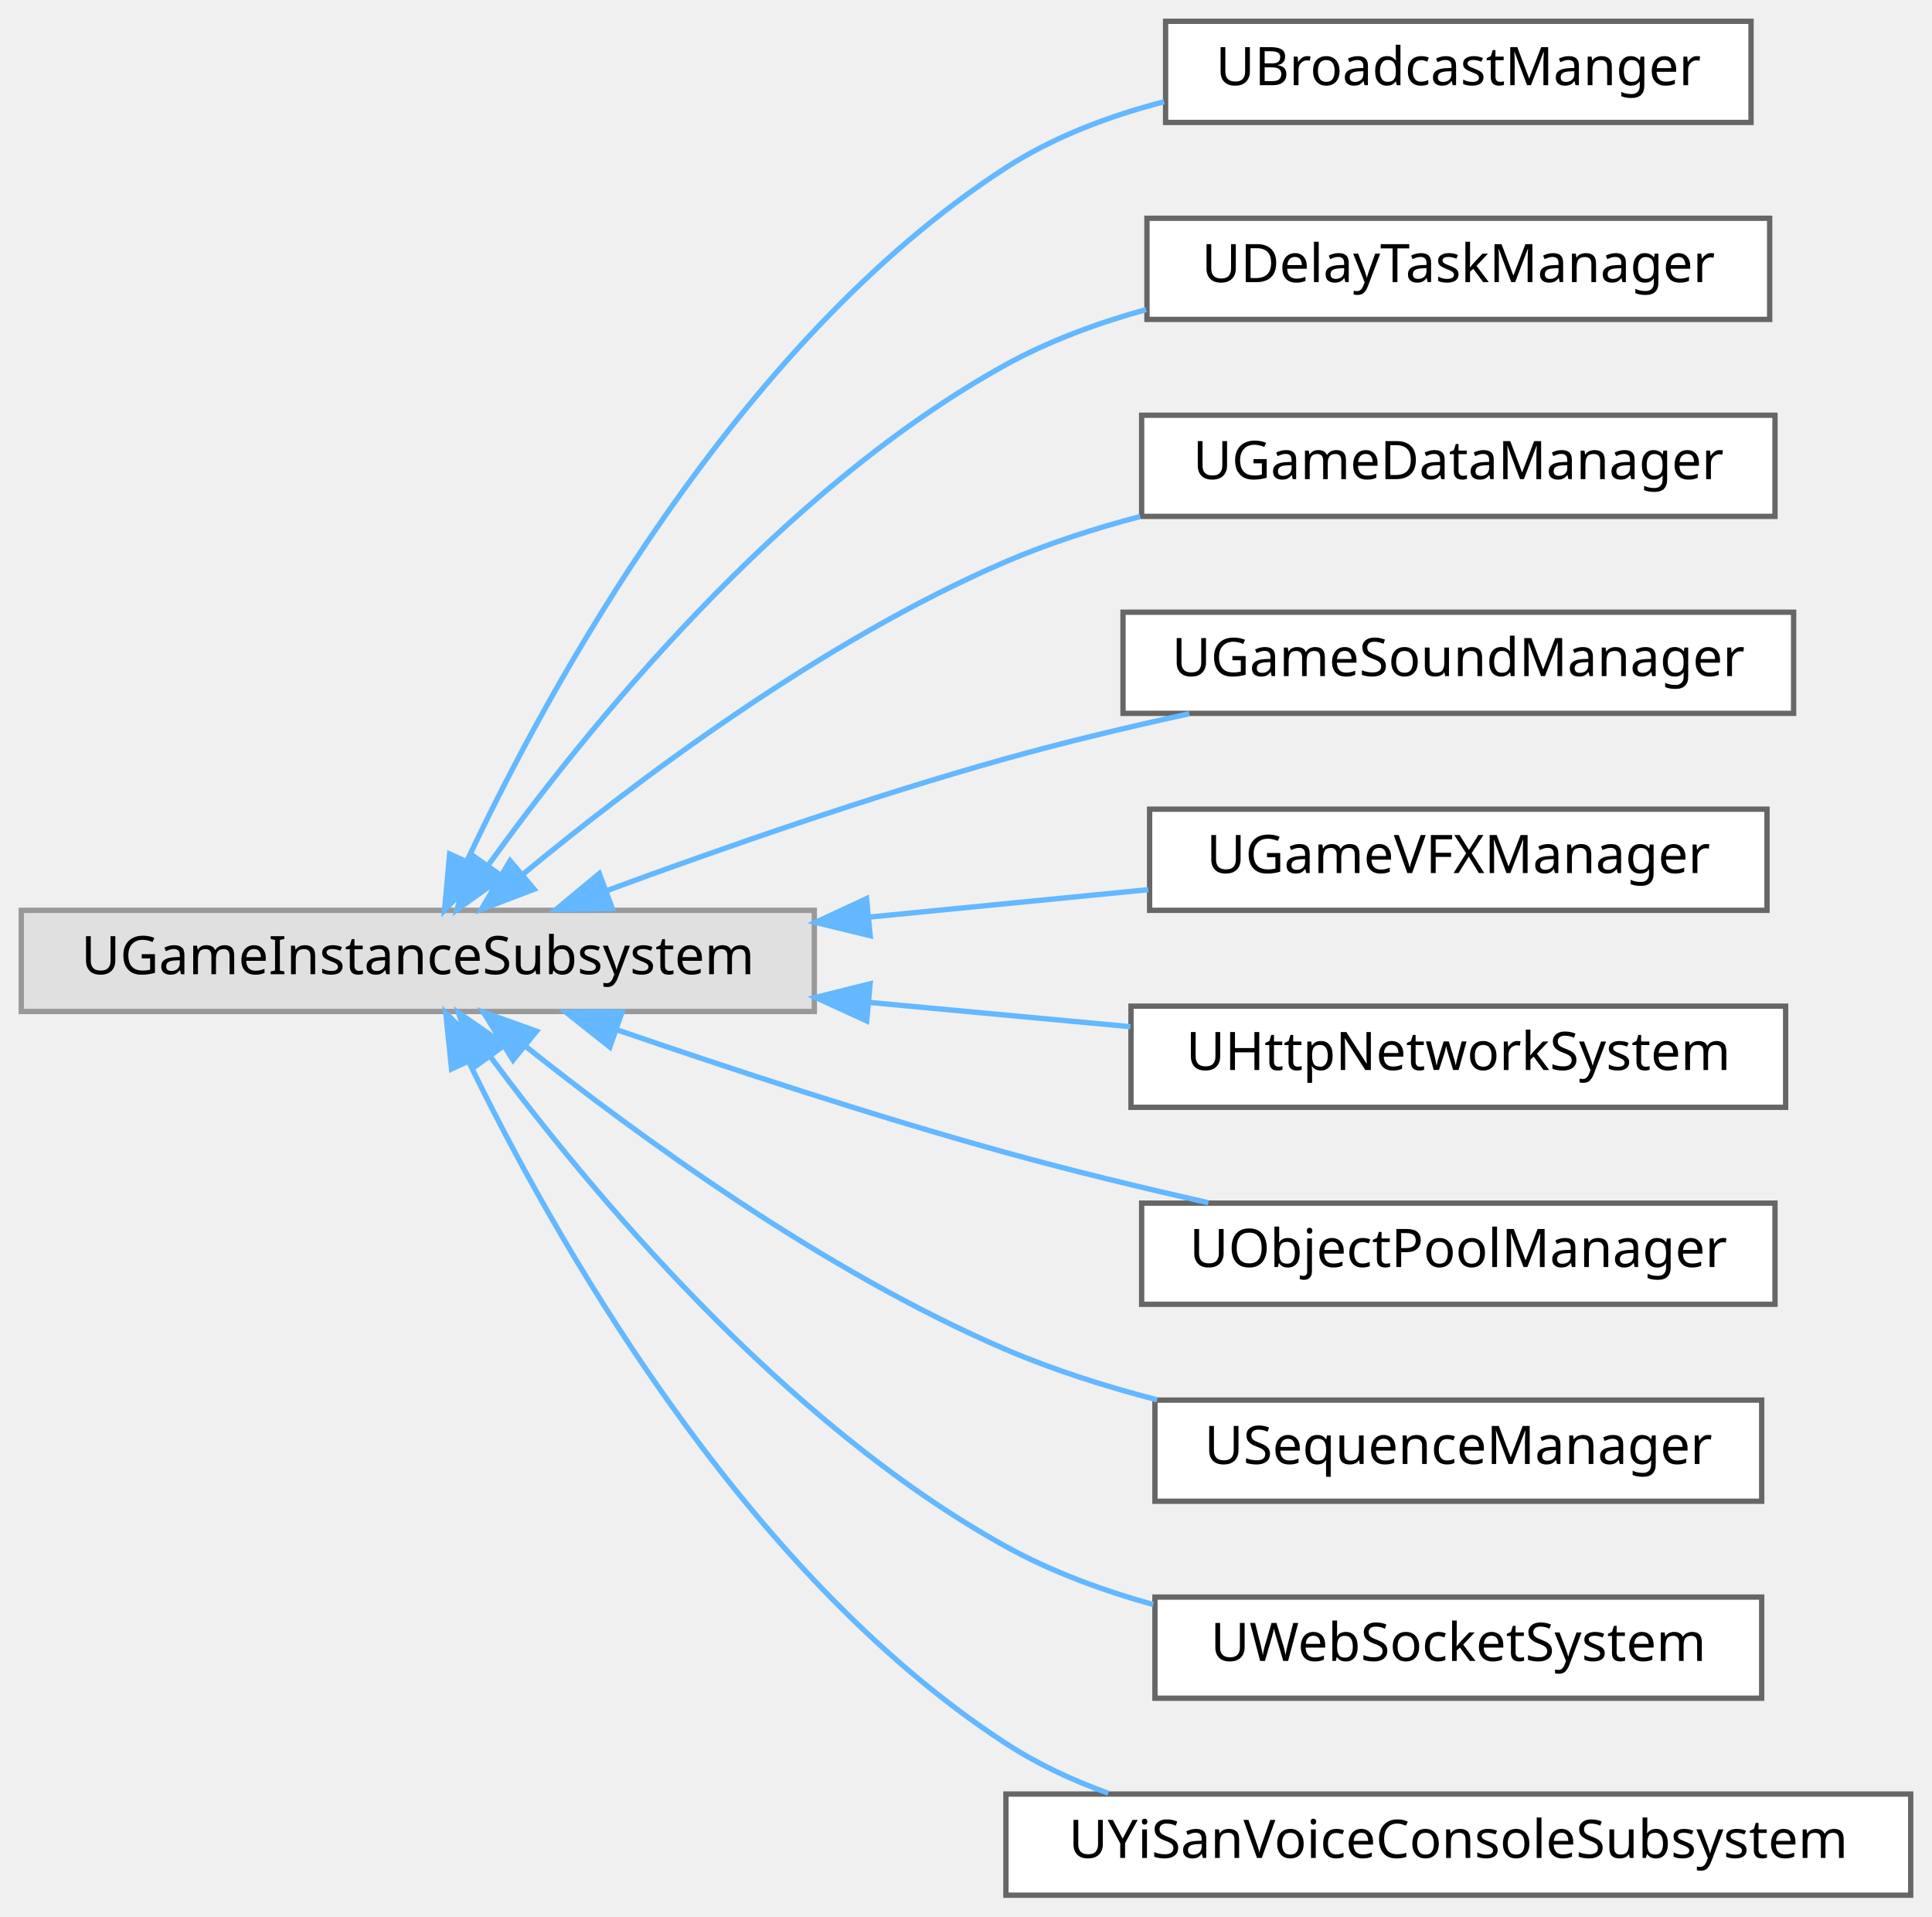
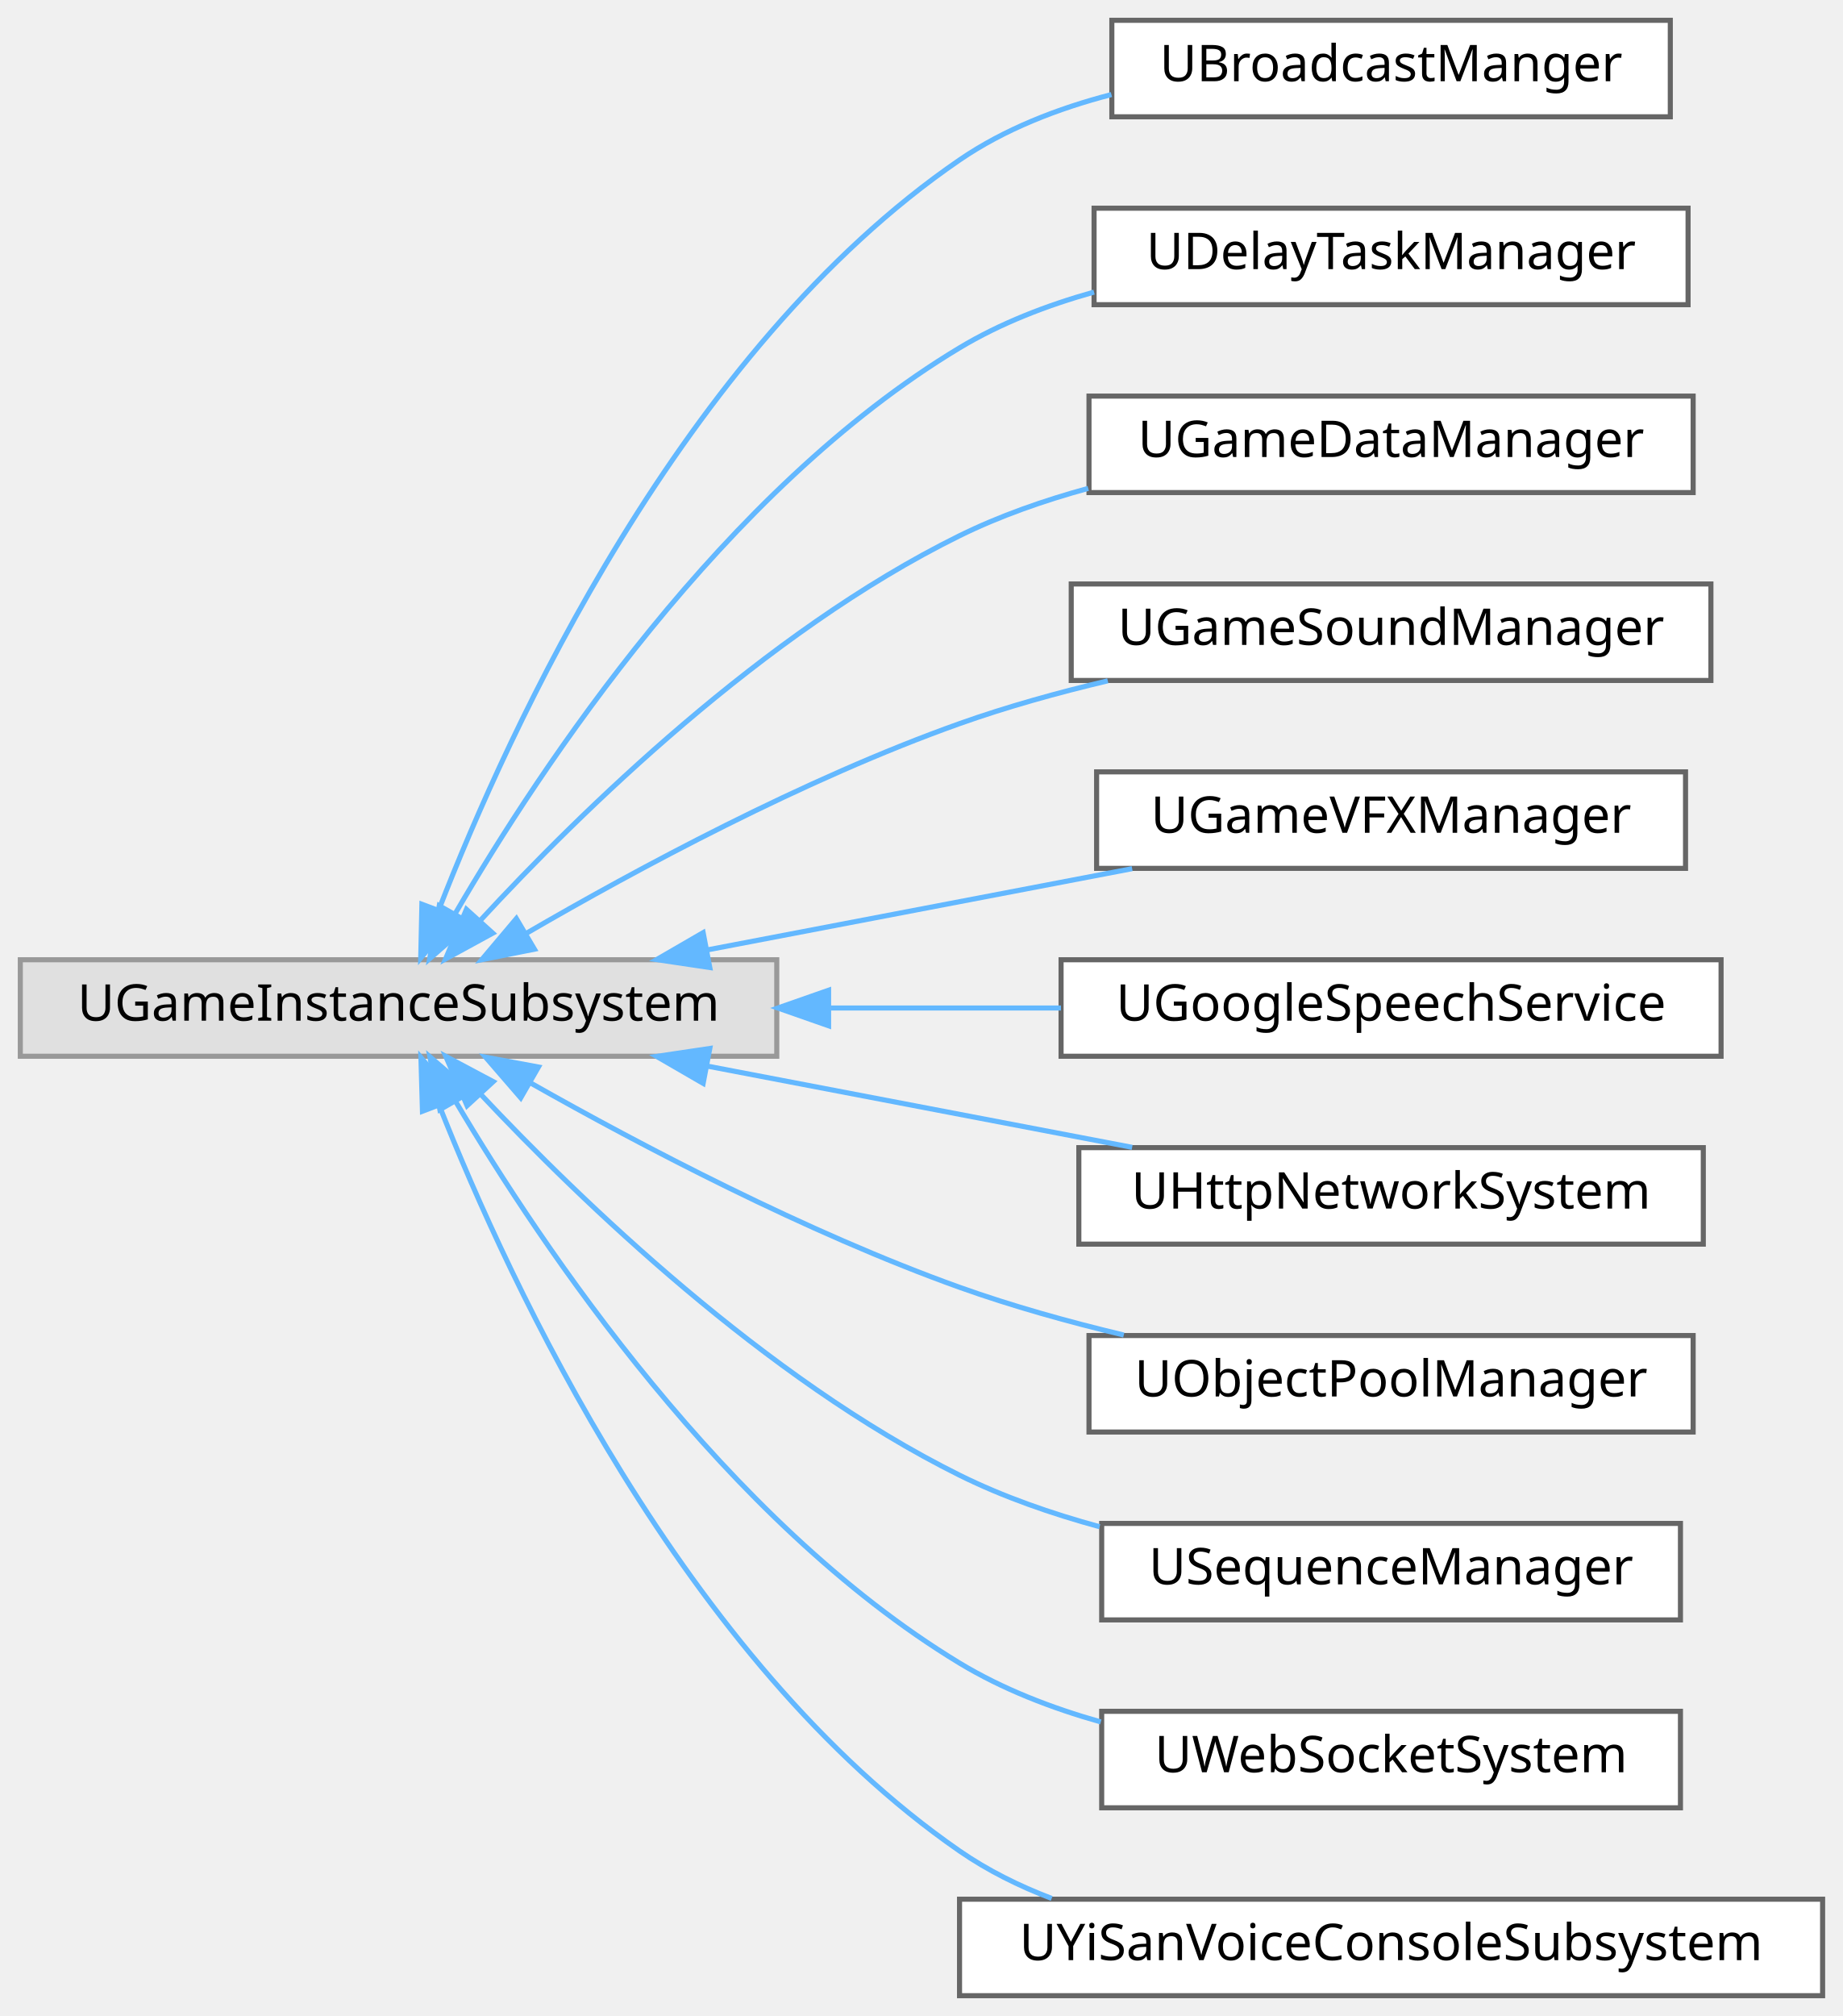
- <svg xmlns="http://www.w3.org/2000/svg" xmlns:xlink="http://www.w3.org/1999/xlink" width="363pt" height="360pt" viewBox="0.00 0.00 363.00 360.00">
-   <g id="graph0" class="graph" transform="scale(1 1) rotate(0) translate(4 356)">
+ <svg xmlns="http://www.w3.org/2000/svg" xmlns:xlink="http://www.w3.org/1999/xlink" width="363pt" height="397pt" viewBox="0.00 0.00 363.00 397.00">
+   <g id="graph0" class="graph" transform="scale(1 1) rotate(0) translate(4 393)">
    <g id="Node000000" class="node">
      <g id="a_Node000000">
        <a xlink:title=" ">
-           <polygon fill="#e0e0e0" stroke="#999999" points="149,-185 0,-185 0,-166 149,-166 149,-185" />
-           <text text-anchor="middle" x="74.5" y="-173" font-family="Malgun Gothic" font-size="10.00">UGameInstanceSubsystem</text>
+           <polygon fill="#e0e0e0" stroke="#999999" points="149,-204 0,-204 0,-185 149,-185 149,-204" />
+           <text text-anchor="middle" x="74.5" y="-192" font-family="Malgun Gothic" font-size="10.00">UGameInstanceSubsystem</text>
        </a>
      </g>
    </g>
    <g id="Node000001" class="node">
      <g id="a_Node000001">
        <a xlink:href="classUBroadcastManger.html" target="_top" xlink:title=" ">
-           <polygon fill="white" stroke="#666666" points="325,-352 215,-352 215,-333 325,-333 325,-352" />
-           <text text-anchor="middle" x="270" y="-340" font-family="Malgun Gothic" font-size="10.00">UBroadcastManger</text>
+           <polygon fill="white" stroke="#666666" points="325,-389 215,-389 215,-370 325,-370 325,-389" />
+           <text text-anchor="middle" x="270" y="-377" font-family="Malgun Gothic" font-size="10.00">UBroadcastManger</text>
        </a>
      </g>
    </g>
-     <g id="edge21_Node000000_Node000001" class="edge">
-       <g id="a_edge21_Node000000_Node000001">
+     <g id="edge22_Node000000_Node000001" class="edge">
+       <g id="a_edge22_Node000000_Node000001">
        <a xlink:title=" ">
-           <path fill="none" stroke="#63b8ff" d="M83.7,-194.21C98.8,-226.32 134.16,-291.62 185,-324.5 193.89,-330.25 204.31,-334.2 214.73,-336.89" />
-           <polygon fill="#63b8ff" stroke="#63b8ff" points="86.85,-192.69 79.52,-185.04 80.48,-195.59 86.85,-192.69" />
+           <path fill="none" stroke="#63b8ff" d="M82.48,-213.97C96.23,-249.36 130.31,-324.03 185,-361.5 193.86,-367.57 204.38,-371.65 214.92,-374.38" />
+           <polygon fill="#63b8ff" stroke="#63b8ff" points="85.66,-212.47 78.87,-204.33 79.1,-214.93 85.66,-212.47" />
        </a>
      </g>
    </g>
    <g id="Node000002" class="node">
      <g id="a_Node000002">
        <a xlink:href="classUDelayTaskManager.html" target="_top" xlink:title=" ">
-           <polygon fill="white" stroke="#666666" points="328.5,-315 211.5,-315 211.5,-296 328.5,-296 328.5,-315" />
-           <text text-anchor="middle" x="270" y="-303" font-family="Malgun Gothic" font-size="10.00">UDelayTaskManager</text>
+           <polygon fill="white" stroke="#666666" points="328.5,-352 211.5,-352 211.5,-333 328.5,-333 328.5,-352" />
+           <text text-anchor="middle" x="270" y="-340" font-family="Malgun Gothic" font-size="10.00">UDelayTaskManager</text>
        </a>
      </g>
    </g>
-     <g id="edge22_Node000000_Node000002" class="edge">
-       <g id="a_edge22_Node000000_Node000002">
+     <g id="edge23_Node000000_Node000002" class="edge">
+       <g id="a_edge23_Node000000_Node000002">
        <a xlink:title=" ">
-           <path fill="none" stroke="#63b8ff" d="M87.69,-193.42C105.82,-218.6 142.37,-264 185,-287.5 193.1,-291.96 202.2,-295.32 211.35,-297.85" />
-           <polygon fill="#63b8ff" stroke="#63b8ff" points="90.48,-191.3 81.86,-185.13 84.75,-195.33 90.48,-191.3" />
+           <path fill="none" stroke="#63b8ff" d="M85.74,-213.22C102.5,-241.99 138.61,-296.63 185,-324.5 193.05,-329.34 202.23,-332.89 211.49,-335.48" />
+           <polygon fill="#63b8ff" stroke="#63b8ff" points="88.61,-211.19 80.63,-204.21 82.52,-214.64 88.61,-211.19" />
        </a>
      </g>
    </g>
    <g id="Node000003" class="node">
      <g id="a_Node000003">
        <a xlink:href="classUGameDataManager.html" target="_top" xlink:title=" ">
-           <polygon fill="white" stroke="#666666" points="329.5,-278 210.5,-278 210.5,-259 329.5,-259 329.5,-278" />
-           <text text-anchor="middle" x="270" y="-266" font-family="Malgun Gothic" font-size="10.00">UGameDataManager</text>
+           <polygon fill="white" stroke="#666666" points="329.5,-315 210.5,-315 210.5,-296 329.5,-296 329.5,-315" />
+           <text text-anchor="middle" x="270" y="-303" font-family="Malgun Gothic" font-size="10.00">UGameDataManager</text>
        </a>
      </g>
    </g>
-     <g id="edge23_Node000000_Node000003" class="edge">
-       <g id="a_edge23_Node000000_Node000003">
+     <g id="edge24_Node000000_Node000003" class="edge">
+       <g id="a_edge24_Node000000_Node000003">
        <a xlink:title=" ">
-           <path fill="none" stroke="#63b8ff" d="M94.17,-191.71C114.95,-208.88 150.2,-235.55 185,-250.5 192.95,-253.91 201.61,-256.71 210.24,-258.98" />
-           <polygon fill="#63b8ff" stroke="#63b8ff" points="96.35,-188.96 86.45,-185.2 91.84,-194.32 96.35,-188.96" />
+           <path fill="none" stroke="#63b8ff" d="M90.65,-211.79C110.25,-233.02 146.48,-268.53 185,-287.5 192.89,-291.39 201.61,-294.44 210.35,-296.83" />
+           <polygon fill="#63b8ff" stroke="#63b8ff" points="93.06,-209.24 83.76,-204.16 87.87,-213.93 93.06,-209.24" />
        </a>
      </g>
    </g>
    <g id="Node000004" class="node">
      <g id="a_Node000004">
        <a xlink:href="classUGameSoundManager.html" target="_top" xlink:title=" ">
-           <polygon fill="white" stroke="#666666" points="333,-241 207,-241 207,-222 333,-222 333,-241" />
-           <text text-anchor="middle" x="270" y="-229" font-family="Malgun Gothic" font-size="10.00">UGameSoundManager</text>
+           <polygon fill="white" stroke="#666666" points="333,-278 207,-278 207,-259 333,-259 333,-278" />
+           <text text-anchor="middle" x="270" y="-266" font-family="Malgun Gothic" font-size="10.00">UGameSoundManager</text>
        </a>
      </g>
    </g>
-     <g id="edge24_Node000000_Node000004" class="edge">
-       <g id="a_edge24_Node000000_Node000004">
+     <g id="edge25_Node000000_Node000004" class="edge">
+       <g id="a_edge25_Node000000_Node000004">
        <a xlink:title=" ">
-           <path fill="none" stroke="#63b8ff" d="M110.06,-188.72C131.44,-196.59 159.57,-206.39 185,-213.5 196.06,-216.59 208.07,-219.45 219.45,-221.94" />
-           <polygon fill="#63b8ff" stroke="#63b8ff" points="111.04,-185.35 100.45,-185.14 108.6,-191.91 111.04,-185.35" />
+           <path fill="none" stroke="#63b8ff" d="M99.7,-209.22C121.36,-221.81 154.33,-239.59 185,-250.5 194.27,-253.8 204.35,-256.6 214.2,-258.93" />
+           <polygon fill="#63b8ff" stroke="#63b8ff" points="101.27,-206.08 90.88,-204.01 97.71,-212.11 101.27,-206.08" />
        </a>
      </g>
    </g>
    <g id="Node000005" class="node">
      <g id="a_Node000005">
        <a xlink:href="classUGameVFXManager.html" target="_top" xlink:title=" ">
-           <polygon fill="white" stroke="#666666" points="328,-204 212,-204 212,-185 328,-185 328,-204" />
-           <text text-anchor="middle" x="270" y="-192" font-family="Malgun Gothic" font-size="10.00">UGameVFXManager</text>
+           <polygon fill="white" stroke="#666666" points="328,-241 212,-241 212,-222 328,-222 328,-241" />
+           <text text-anchor="middle" x="270" y="-229" font-family="Malgun Gothic" font-size="10.00">UGameVFXManager</text>
        </a>
      </g>
    </g>
-     <g id="edge25_Node000000_Node000005" class="edge">
-       <g id="a_edge25_Node000000_Node000005">
+     <g id="edge26_Node000000_Node000005" class="edge">
+       <g id="a_edge26_Node000000_Node000005">
        <a xlink:title=" ">
-           <path fill="none" stroke="#63b8ff" d="M159.51,-183.75C177.15,-185.48 195.36,-187.27 211.75,-188.88" />
-           <polygon fill="#63b8ff" stroke="#63b8ff" points="159.5,-180.23 149.21,-182.74 158.82,-187.2 159.5,-180.23" />
+           <path fill="none" stroke="#63b8ff" d="M135.37,-205.95C162.19,-211.08 193.46,-217.06 219,-221.94" />
+           <polygon fill="#63b8ff" stroke="#63b8ff" points="135.81,-202.47 125.33,-204.03 134.5,-209.34 135.81,-202.47" />
        </a>
      </g>
    </g>
    <g id="Node000006" class="node">
      <g id="a_Node000006">
+         <a xlink:href="classUGoogleSpeechService.html" target="_top" xlink:title="Thin Google Speech (STT/TTS) client.">
+           <polygon fill="white" stroke="#666666" points="335,-204 205,-204 205,-185 335,-185 335,-204" />
+           <text text-anchor="middle" x="270" y="-192" font-family="Malgun Gothic" font-size="10.00">UGoogleSpeechService</text>
+         </a>
+       </g>
+     </g>
+     <g id="edge27_Node000000_Node000006" class="edge">
+       <g id="a_edge27_Node000000_Node000006">
+         <a xlink:title=" ">
+           <path fill="none" stroke="#63b8ff" d="M159.64,-194.5C174.85,-194.5 190.47,-194.5 204.98,-194.5" />
+           <polygon fill="#63b8ff" stroke="#63b8ff" points="159.21,-191 149.21,-194.5 159.21,-198 159.21,-191" />
+         </a>
+       </g>
+     </g>
+     <g id="Node000007" class="node">
+       <g id="a_Node000007">
        <a xlink:href="classUHttpNetworkSystem.html" target="_top" xlink:title=" ">
          <polygon fill="white" stroke="#666666" points="331.5,-167 208.5,-167 208.5,-148 331.5,-148 331.5,-167" />
          <text text-anchor="middle" x="270" y="-155" font-family="Malgun Gothic" font-size="10.00">UHttpNetworkSystem</text>
        </a>
      </g>
    </g>
-     <g id="edge26_Node000000_Node000006" class="edge">
-       <g id="a_edge26_Node000000_Node000006">
+     <g id="edge28_Node000000_Node000007" class="edge">
+       <g id="a_edge28_Node000000_Node000007">
        <a xlink:title=" ">
-           <path fill="none" stroke="#63b8ff" d="M159.38,-167.7C175.86,-166.16 192.85,-164.58 208.39,-163.14" />
-           <polygon fill="#63b8ff" stroke="#63b8ff" points="158.84,-164.23 149.21,-168.64 159.49,-171.2 158.84,-164.23" />
+           <path fill="none" stroke="#63b8ff" d="M135.37,-183.05C162.19,-177.92 193.46,-171.94 219,-167.06" />
+           <polygon fill="#63b8ff" stroke="#63b8ff" points="134.5,-179.66 125.33,-184.97 135.81,-186.53 134.5,-179.66" />
        </a>
      </g>
    </g>
-     <g id="Node000007" class="node">
-       <g id="a_Node000007">
+     <g id="Node000008" class="node">
+       <g id="a_Node000008">
        <a xlink:href="classUObjectPoolManager.html" target="_top" xlink:title=" ">
          <polygon fill="white" stroke="#666666" points="329.5,-130 210.5,-130 210.5,-111 329.5,-111 329.5,-130" />
          <text text-anchor="middle" x="270" y="-118" font-family="Malgun Gothic" font-size="10.00">UObjectPoolManager</text>
        </a>
      </g>
    </g>
-     <g id="edge27_Node000000_Node000007" class="edge">
-       <g id="a_edge27_Node000000_Node000007">
+     <g id="edge29_Node000000_Node000008" class="edge">
+       <g id="a_edge29_Node000000_Node000008">
        <a xlink:title=" ">
-           <path fill="none" stroke="#63b8ff" d="M111.85,-162.58C133.04,-155.3 160.36,-146.32 185,-139.5 197.25,-136.11 210.62,-132.88 223.03,-130.07" />
-           <polygon fill="#63b8ff" stroke="#63b8ff" points="110.58,-159.32 102.28,-165.9 112.88,-165.93 110.58,-159.32" />
+           <path fill="none" stroke="#63b8ff" d="M100.52,-179.73C122.23,-167.45 154.82,-150.31 185,-139.5 195.28,-135.82 206.52,-132.69 217.35,-130.1" />
+           <polygon fill="#63b8ff" stroke="#63b8ff" points="98.57,-176.81 91.64,-184.82 102.06,-182.88 98.57,-176.81" />
        </a>
      </g>
    </g>
-     <g id="Node000008" class="node">
-       <g id="a_Node000008">
+     <g id="Node000009" class="node">
+       <g id="a_Node000009">
        <a xlink:href="classUSequenceManager.html" target="_top" xlink:title=" ">
          <polygon fill="white" stroke="#666666" points="327,-93 213,-93 213,-74 327,-74 327,-93" />
          <text text-anchor="middle" x="270" y="-81" font-family="Malgun Gothic" font-size="10.00">USequenceManager</text>
        </a>
      </g>
    </g>
-     <g id="edge28_Node000000_Node000008" class="edge">
-       <g id="a_edge28_Node000000_Node000008">
+     <g id="edge30_Node000000_Node000009" class="edge">
+       <g id="a_edge30_Node000000_Node000009">
        <a xlink:title=" ">
-           <path fill="none" stroke="#63b8ff" d="M94.62,-159.56C115.54,-142.91 150.67,-117.22 185,-102.5 193.93,-98.67 203.74,-95.56 213.41,-93.05" />
-           <polygon fill="#63b8ff" stroke="#63b8ff" points="92.39,-156.86 86.82,-165.87 96.8,-162.3 92.39,-156.86" />
+           <path fill="none" stroke="#63b8ff" d="M90.72,-177.47C110.4,-156.55 146.71,-121.5 185,-102.5 193.57,-98.25 203.11,-94.93 212.59,-92.35" />
+           <polygon fill="#63b8ff" stroke="#63b8ff" points="88,-175.26 83.8,-184.98 93.15,-180 88,-175.26" />
        </a>
      </g>
    </g>
-     <g id="Node000009" class="node">
-       <g id="a_Node000009">
+     <g id="Node000010" class="node">
+       <g id="a_Node000010">
        <a xlink:href="classUWebSocketSystem.html" target="_top" xlink:title=" ">
          <polygon fill="white" stroke="#666666" points="327,-56 213,-56 213,-37 327,-37 327,-56" />
          <text text-anchor="middle" x="270" y="-44" font-family="Malgun Gothic" font-size="10.00">UWebSocketSystem</text>
        </a>
      </g>
    </g>
-     <g id="edge29_Node000000_Node000009" class="edge">
-       <g id="a_edge29_Node000000_Node000009">
+     <g id="edge31_Node000000_Node000010" class="edge">
+       <g id="a_edge31_Node000000_Node000010">
        <a xlink:title=" ">
-           <path fill="none" stroke="#63b8ff" d="M88.07,-157.6C106.43,-132.88 142.99,-88.72 185,-65.5 193.51,-60.8 203.11,-57.26 212.7,-54.59" />
-           <polygon fill="#63b8ff" stroke="#63b8ff" points="85.2,-155.61 82.16,-165.76 90.86,-159.72 85.2,-155.61" />
+           <path fill="none" stroke="#63b8ff" d="M85.81,-175.99C102.67,-147.53 138.93,-93.41 185,-65.5 193.44,-60.39 203.11,-56.65 212.82,-53.91" />
+           <polygon fill="#63b8ff" stroke="#63b8ff" points="82.64,-174.48 80.67,-184.9 88.7,-177.98 82.64,-174.48" />
        </a>
      </g>
    </g>
-     <g id="Node000010" class="node">
-       <g id="a_Node000010">
+     <g id="Node000011" class="node">
+       <g id="a_Node000011">
        <a xlink:href="classUYiSanVoiceConsoleSubsystem.html" target="_top" xlink:title="Registers developer console commands for voice features (STT/TTS).">
          <polygon fill="white" stroke="#666666" points="355,-19 185,-19 185,0 355,0 355,-19" />
          <text text-anchor="middle" x="270" y="-7" font-family="Malgun Gothic" font-size="10.00">UYiSanVoiceConsoleSubsystem</text>
        </a>
      </g>
    </g>
-     <g id="edge30_Node000000_Node000010" class="edge">
-       <g id="a_edge30_Node000000_Node000010">
+     <g id="edge32_Node000000_Node000011" class="edge">
+       <g id="a_edge32_Node000000_Node000011">
        <a xlink:title=" ">
-           <path fill="none" stroke="#63b8ff" d="M84.03,-156.64C99.42,-124.89 134.93,-61.06 185,-28.5 190.89,-24.67 197.45,-21.6 204.23,-19.15" />
-           <polygon fill="#63b8ff" stroke="#63b8ff" points="80.84,-155.2 79.75,-165.74 87.18,-158.18 80.84,-155.2" />
+           <path fill="none" stroke="#63b8ff" d="M82.56,-175.2C96.43,-140.12 130.7,-66.05 185,-28.5 190.53,-24.67 196.72,-21.6 203.15,-19.15" />
+           <polygon fill="#63b8ff" stroke="#63b8ff" points="79.21,-174.17 78.91,-184.76 85.75,-176.66 79.21,-174.17" />
        </a>
      </g>
    </g>
  </g>
</svg>
